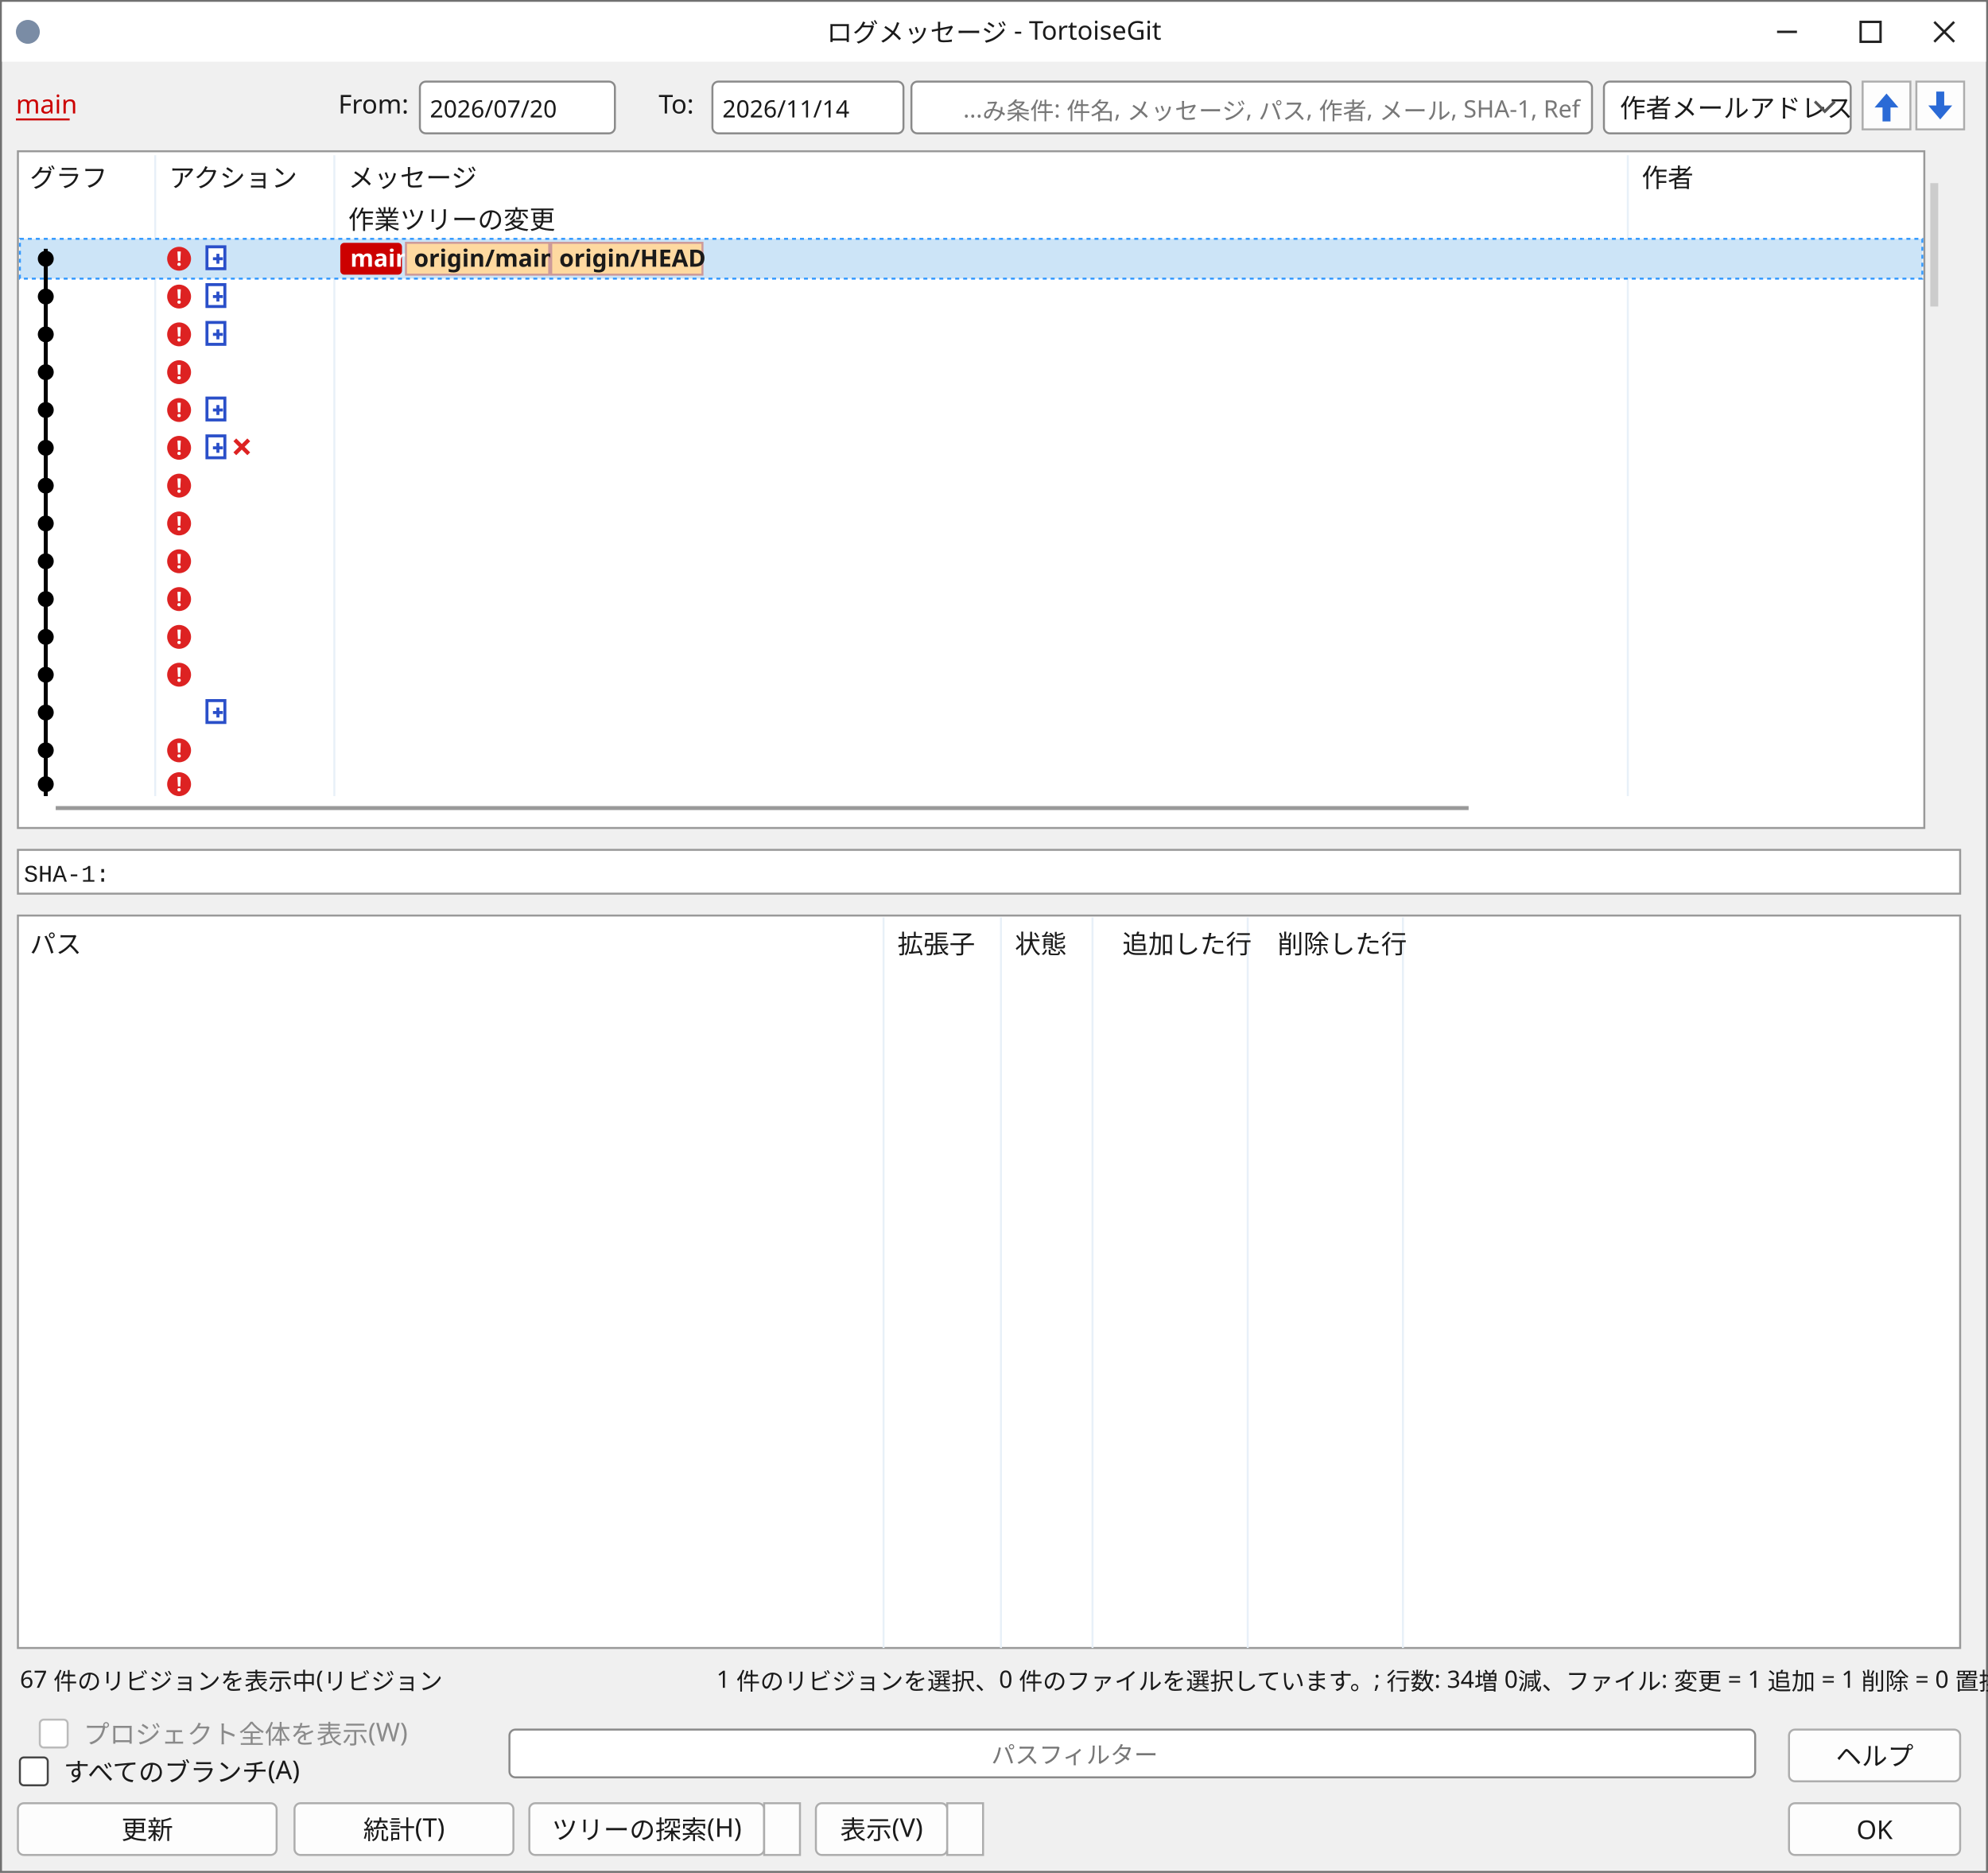
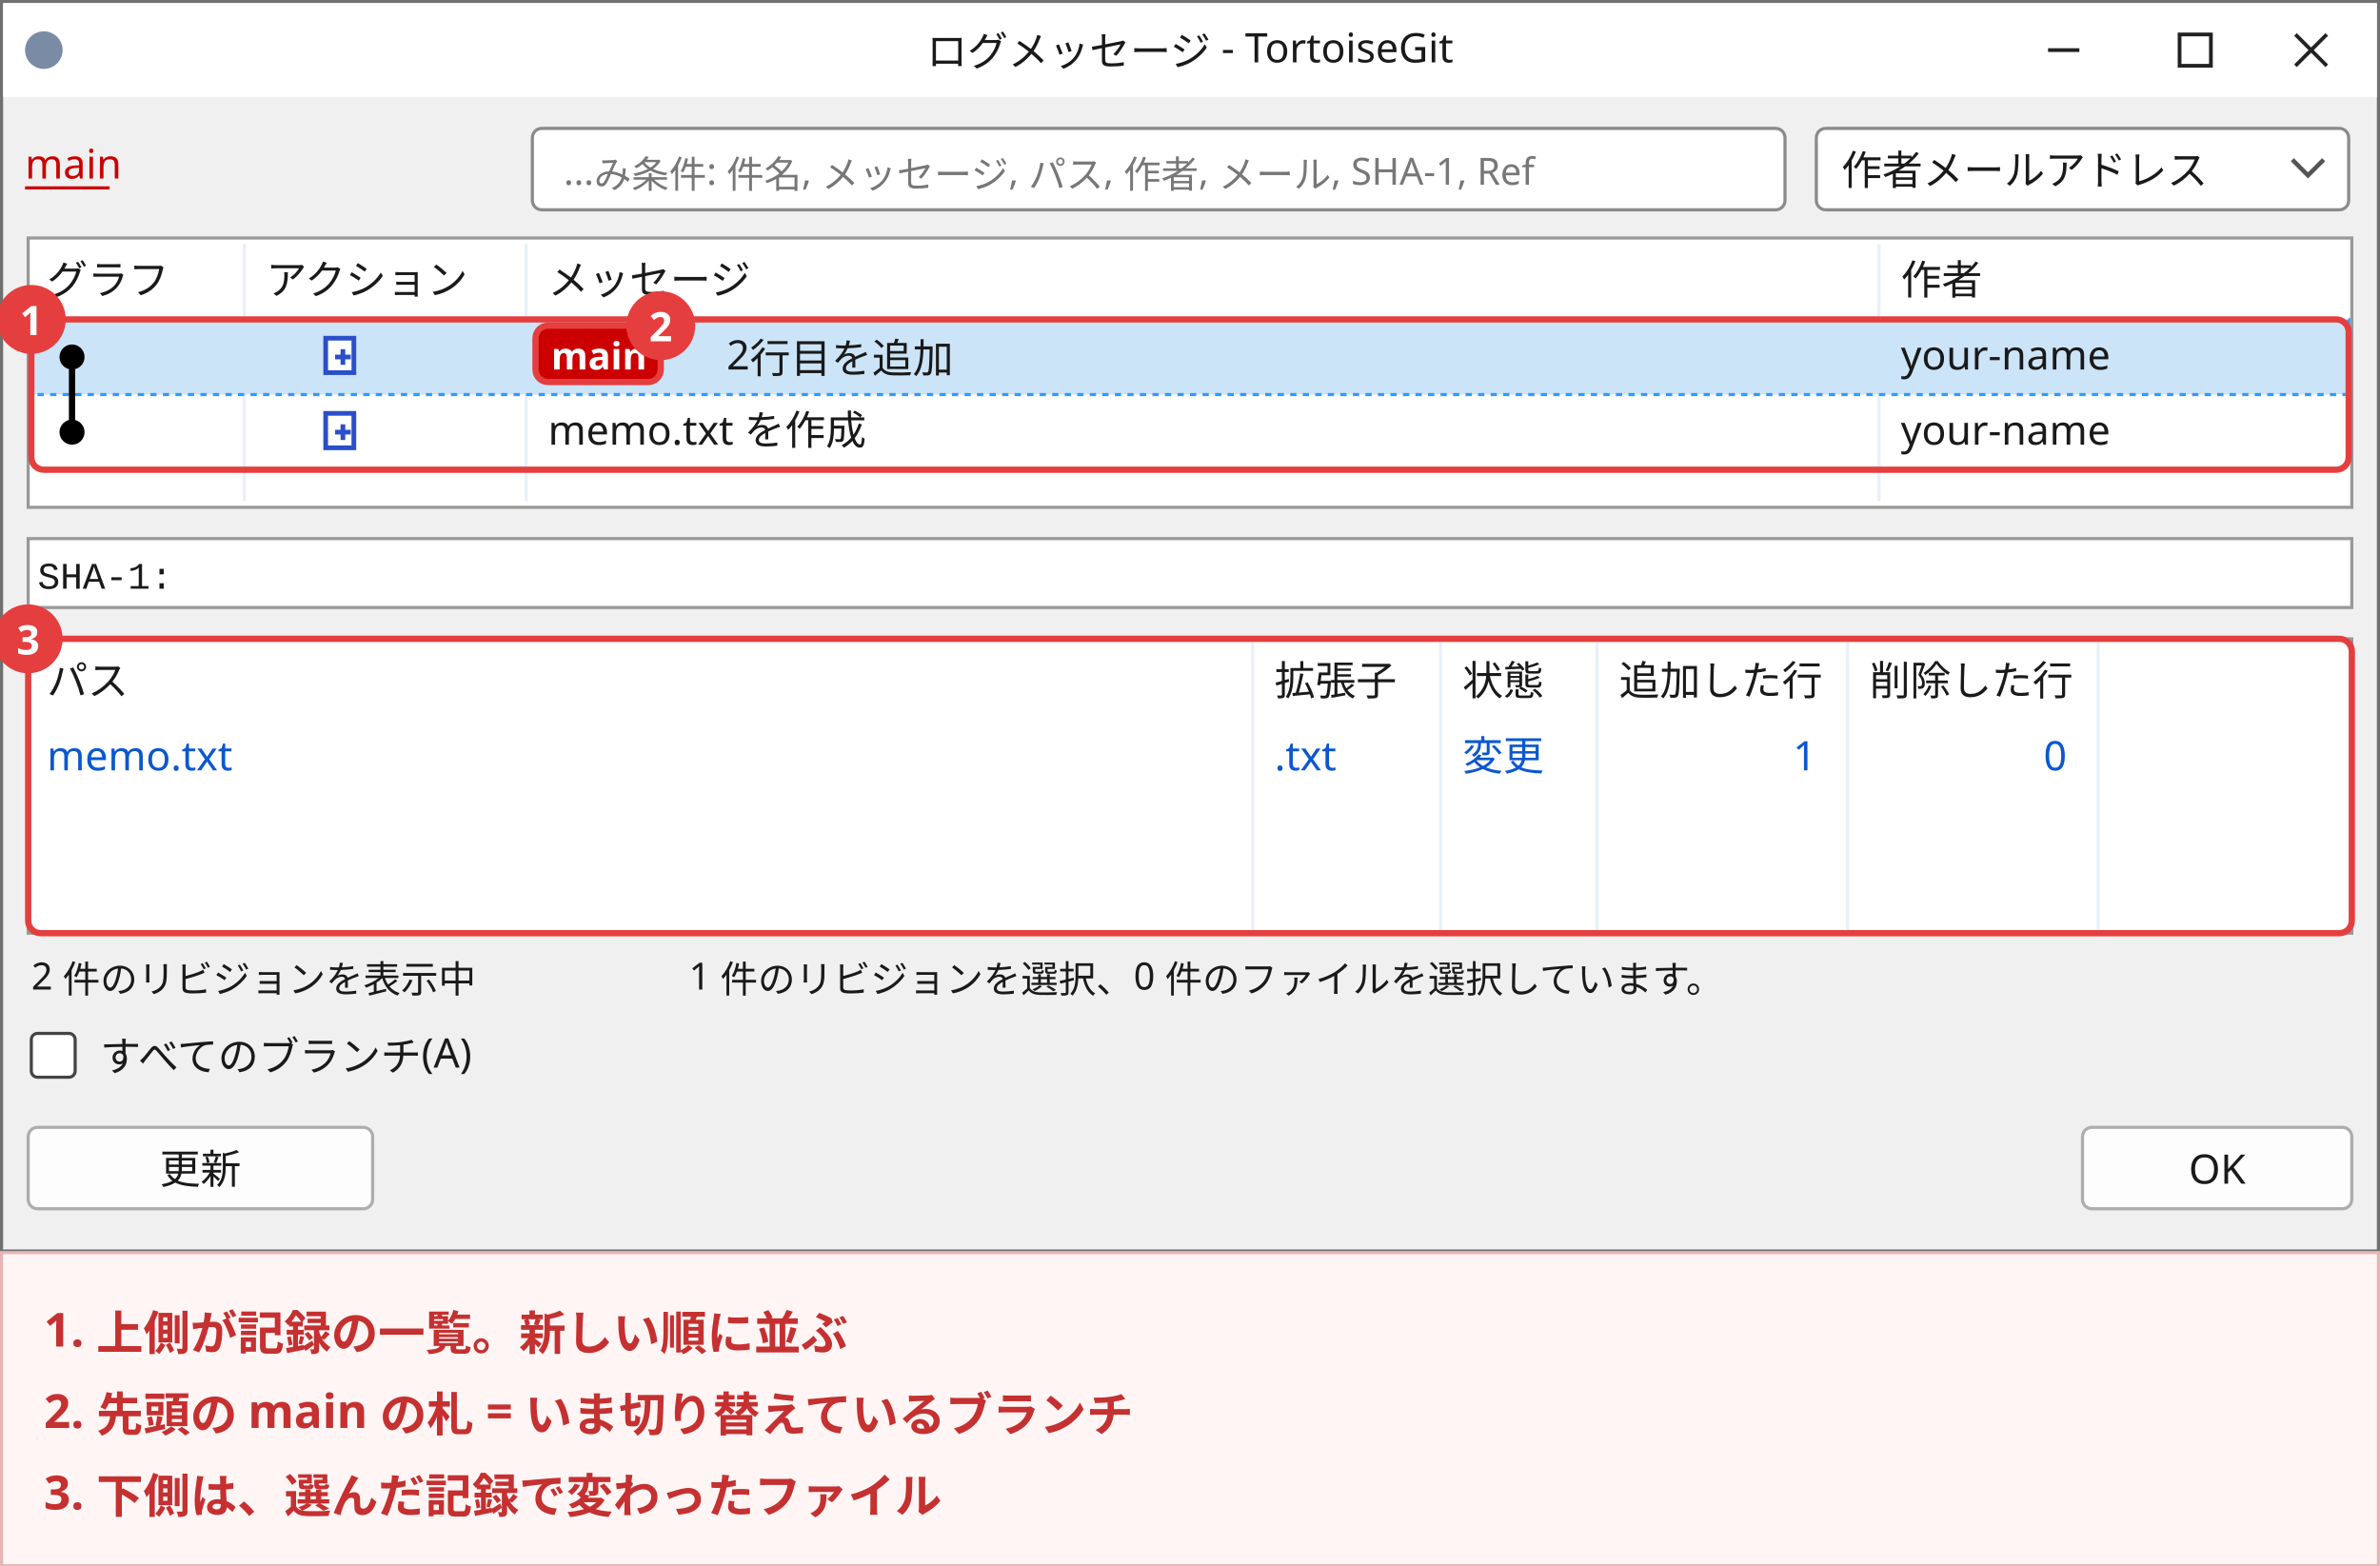
- <svg xmlns="http://www.w3.org/2000/svg" width="999" height="941" viewBox="0 0 999 941" font-family="Meiryo, 'Yu Gothic', sans-serif">
+ <svg xmlns="http://www.w3.org/2000/svg" width="760" height="500" viewBox="0 0 760 500" font-family="Meiryo, 'Yu Gothic', sans-serif">
  <defs>
    <marker id="r" viewBox="0 0 10 10" refX="9" refY="5" markerWidth="8" markerHeight="8" orient="auto">
      <path d="M0,0 L10,5 L0,10 z" fill="#e53e3e" />
    </marker>
  </defs>
-   <rect width="999" height="941" fill="#ffffff" />
-   <rect x="0.5" y="0.5" width="998" height="940" fill="#f0f0f0" stroke="#707070" />
-   <rect x="1" y="1" width="997" height="30" fill="#ffffff" />
+   <rect width="760" height="500" fill="#ffffff" />
+   <rect x="0.5" y="0.5" width="759" height="399" fill="#f0f0f0" stroke="#707070" />
+   <rect x="1" y="1" width="758" height="30" fill="#ffffff" />
  <circle cx="14" cy="16" r="6" fill="#7a8ca5" />
-   <text x="499.5" y="21" font-size="13" fill="#1a1a1a" text-anchor="middle">ログメッセージ - TortoiseGit</text>
-   <path d="M972,11 L982,21 M982,11 L972,21" stroke="#222" stroke-width="1.2" />
-   <rect x="935" y="11" width="10" height="10" fill="none" stroke="#222" stroke-width="1.2" />
-   <path d="M893,16 h10" stroke="#222" stroke-width="1.2" />
+   <text x="380" y="21" font-size="13" fill="#1a1a1a" text-anchor="middle">ログメッセージ - TortoiseGit</text>
+   <path d="M733,11 L743,21 M743,11 L733,21" stroke="#222" stroke-width="1.2" />
+   <rect x="696" y="11" width="10" height="10" fill="none" stroke="#222" stroke-width="1.2" />
+   <path d="M654,16 h10" stroke="#222" stroke-width="1.2" />
  <text x="8" y="57" font-size="13" fill="#c00">main</text>
  <path d="M8,60 h27" stroke="#c00" />
-   <text x="170" y="57" font-size="13" fill="#1a1a1a">From:</text>
-   <rect x="211" y="41" width="98" height="26" rx="3" fill="#fff" stroke="#8a8a8a" />
-   <text x="216" y="59" font-size="12" fill="#1a1a1a">2026/07/20</text>
-   <text x="331" y="57" font-size="13" fill="#1a1a1a">To:</text>
-   <rect x="358" y="41" width="96" height="26" rx="3" fill="#fff" stroke="#8a8a8a" />
-   <text x="363" y="59" font-size="12" fill="#1a1a1a">2026/11/14</text>
-   <rect x="458" y="41" width="342" height="26" rx="3" fill="#fff" stroke="#8a8a8a" />
-   <text x="484" y="59" font-size="12" fill="#777">...み条件: 件名, メッセージ, パス, 作者, メール, SHA-1, Ref</text>
-   <rect x="806" y="41" width="124" height="26" rx="3" fill="#fff" stroke="#8a8a8a" />
-   <text x="814" y="59" font-size="13" fill="#1a1a1a">作者メールアドレス</text>
-   <path d="M912,51 l5,5 l5,-5" stroke="#555" stroke-width="1.4" fill="none" />
-   <rect x="936" y="41" width="24" height="24" fill="#fdfdfd" stroke="#adadad" />
-   <path d="M948,47 l-6,7 h4 v7 h4 v-7 h4 z" fill="#2a6ad6" />
-   <rect x="963" y="41" width="24" height="24" fill="#fdfdfd" stroke="#adadad" />
-   <path d="M975,60 l-6,-7 h4 v-7 h4 v7 h4 z" fill="#2a6ad6" />
-   <rect x="9" y="76" width="958" height="340" fill="#fff" stroke="#999" />
-   <path d="M78,78 V400 M168,78 V400 M818,78 V400" stroke="#e8f0f8" />
+   <rect x="170" y="41" width="400" height="26" rx="3" fill="#fff" stroke="#8a8a8a" />
+   <text x="180" y="59" font-size="12" fill="#777">...み条件: 件名, メッセージ, パス, 作者, メール, SHA-1, Ref</text>
+   <rect x="580" y="41" width="170" height="26" rx="3" fill="#fff" stroke="#8a8a8a" />
+   <text x="588" y="59" font-size="13" fill="#1a1a1a">作者メールアドレス</text>
+   <path d="M732,51 l5,5 l5,-5" stroke="#555" stroke-width="1.4" fill="none" />
+   <rect x="9" y="76" width="742" height="86" fill="#fff" stroke="#999" />
+   <path d="M78,78 V160 M168,78 V160 M600,78 V160" stroke="#e8f0f8" />
  <text x="15" y="94" font-size="13" fill="#1a1a1a">グラフ</text>
  <text x="85" y="94" font-size="13" fill="#1a1a1a">アクション</text>
  <text x="175" y="94" font-size="13" fill="#1a1a1a">メッセージ</text>
-   <text x="825" y="94" font-size="13" fill="#1a1a1a">作者</text>
-   <text x="175" y="115" font-size="13" fill="#1a1a1a">作業ツリーの変更</text>
-   <rect x="10" y="120" width="956" height="20" fill="#cce4f7" stroke="#3399ff" stroke-dasharray="2 2" />
-   <path d="M23,125 V400" stroke="#000" stroke-width="2" />
-   <circle cx="23" cy="130" r="4" fill="#000" />
-   <circle cx="90" cy="130" r="6" fill="#d22" />
-   <text x="90" y="133.5" font-size="10" font-weight="bold" fill="#fff" text-anchor="middle">!</text>
-   <path d="M104,124 h9 v11 h-9 z M107,130 h5 M109.5,127.5 v5" fill="#fff" stroke="#2a4fc9" stroke-width="1.5" />
-   <circle cx="23" cy="149" r="4" fill="#000" />
-   <circle cx="90" cy="149" r="6" fill="#d22" />
-   <text x="90" y="152.5" font-size="10" font-weight="bold" fill="#fff" text-anchor="middle">!</text>
-   <path d="M104,143 h9 v11 h-9 z M107,149 h5 M109.5,146.5 v5" fill="#fff" stroke="#2a4fc9" stroke-width="1.5" />
-   <circle cx="23" cy="168" r="4" fill="#000" />
-   <circle cx="90" cy="168" r="6" fill="#d22" />
-   <text x="90" y="171.5" font-size="10" font-weight="bold" fill="#fff" text-anchor="middle">!</text>
-   <path d="M104,162 h9 v11 h-9 z M107,168 h5 M109.5,165.5 v5" fill="#fff" stroke="#2a4fc9" stroke-width="1.5" />
-   <circle cx="23" cy="187" r="4" fill="#000" />
-   <circle cx="90" cy="187" r="6" fill="#d22" />
-   <text x="90" y="190.5" font-size="10" font-weight="bold" fill="#fff" text-anchor="middle">!</text>
-   <circle cx="23" cy="206" r="4" fill="#000" />
-   <circle cx="90" cy="206" r="6" fill="#d22" />
-   <text x="90" y="209.5" font-size="10" font-weight="bold" fill="#fff" text-anchor="middle">!</text>
-   <path d="M104,200 h9 v11 h-9 z M107,206 h5 M109.5,203.5 v5" fill="#fff" stroke="#2a4fc9" stroke-width="1.5" />
-   <circle cx="23" cy="225" r="4" fill="#000" />
-   <circle cx="90" cy="225" r="6" fill="#d22" />
-   <text x="90" y="228.5" font-size="10" font-weight="bold" fill="#fff" text-anchor="middle">!</text>
-   <path d="M104,219 h9 v11 h-9 z M107,225 h5 M109.5,222.5 v5" fill="#fff" stroke="#2a4fc9" stroke-width="1.5" />
-   <path d="M118,221 l7,7 M125,221 l-7,7" stroke="#d22" stroke-width="2" />
-   <circle cx="23" cy="244" r="4" fill="#000" />
-   <circle cx="90" cy="244" r="6" fill="#d22" />
-   <text x="90" y="247.5" font-size="10" font-weight="bold" fill="#fff" text-anchor="middle">!</text>
-   <circle cx="23" cy="263" r="4" fill="#000" />
-   <circle cx="90" cy="263" r="6" fill="#d22" />
-   <text x="90" y="266.5" font-size="10" font-weight="bold" fill="#fff" text-anchor="middle">!</text>
-   <circle cx="23" cy="282" r="4" fill="#000" />
-   <circle cx="90" cy="282" r="6" fill="#d22" />
-   <text x="90" y="285.5" font-size="10" font-weight="bold" fill="#fff" text-anchor="middle">!</text>
-   <circle cx="23" cy="301" r="4" fill="#000" />
-   <circle cx="90" cy="301" r="6" fill="#d22" />
-   <text x="90" y="304.5" font-size="10" font-weight="bold" fill="#fff" text-anchor="middle">!</text>
-   <circle cx="23" cy="320" r="4" fill="#000" />
-   <circle cx="90" cy="320" r="6" fill="#d22" />
-   <text x="90" y="323.5" font-size="10" font-weight="bold" fill="#fff" text-anchor="middle">!</text>
-   <circle cx="23" cy="339" r="4" fill="#000" />
-   <circle cx="90" cy="339" r="6" fill="#d22" />
-   <text x="90" y="342.5" font-size="10" font-weight="bold" fill="#fff" text-anchor="middle">!</text>
-   <circle cx="23" cy="358" r="4" fill="#000" />
-   <path d="M104,352 h9 v11 h-9 z M107,358 h5 M109.5,355.5 v5" fill="#fff" stroke="#2a4fc9" stroke-width="1.5" />
-   <circle cx="23" cy="377" r="4" fill="#000" />
-   <circle cx="90" cy="377" r="6" fill="#d22" />
-   <text x="90" y="380.5" font-size="10" font-weight="bold" fill="#fff" text-anchor="middle">!</text>
-   <circle cx="23" cy="394" r="4" fill="#000" />
-   <circle cx="90" cy="394" r="6" fill="#d22" />
-   <text x="90" y="397.5" font-size="10" font-weight="bold" fill="#fff" text-anchor="middle">!</text>
-   <rect x="171" y="122" width="31" height="16" rx="2" fill="#c00" />
-   <text x="176" y="134" font-size="12" font-weight="bold" fill="#fff">main</text>
-   <rect x="204" y="122" width="72" height="16" fill="#fed9a0" stroke="#c99" />
-   <text x="208" y="134" font-size="12" font-weight="bold" fill="#1a1a1a">origin/main</text>
-   <rect x="277" y="122" width="76" height="16" fill="#fed9a0" stroke="#c99" />
-   <text x="281" y="134" font-size="12" font-weight="bold" fill="#1a1a1a">origin/HEAD</text>
-   <rect x="970" y="92" width="4" height="62" fill="#ccc" />
-   <path d="M28,406 H738" stroke="#999" stroke-width="2" />
-   <rect x="9" y="427" width="976" height="22" fill="#fff" stroke="#999" />
-   <text x="12" y="443" font-size="12" fill="#1a1a1a" font-family="Consolas, 'Courier New', monospace">SHA-1:</text>
-   <rect x="9" y="460" width="976" height="368" fill="#fff" stroke="#999" />
-   <path d="M444,461 V828 M503,461 V828 M549,461 V828 M627,461 V828 M705,461 V828" stroke="#e8f0f8" />
-   <text x="15" y="479" font-size="13" fill="#1a1a1a">パス</text>
-   <text x="451" y="479" font-size="13" fill="#1a1a1a">拡張子</text>
-   <text x="510" y="479" font-size="13" fill="#1a1a1a">状態</text>
-   <text x="564" y="479" font-size="13" fill="#1a1a1a">追加した行</text>
-   <text x="642" y="479" font-size="13" fill="#1a1a1a">削除した行</text>
-   <text x="10" y="848" font-size="12" fill="#1a1a1a">67 件のリビジョンを表示中(リビジョン</text>
-   <text x="360" y="848" font-size="12" fill="#1a1a1a">1 件のリビジョンを選択、0 件のファイルを選択しています。; 行数: 34増 0減、ファイル: 変更 = 1 追加 = 1 削除 = 0 置換 = 0</text>
-   <rect x="20" y="864" width="14" height="14" rx="2" fill="#fff" stroke="#bbb" />
-   <text x="42" y="876" font-size="13" fill="#8a8a8a">プロジェクト全体を表示(W)</text>
-   <rect x="10" y="883" width="14" height="14" rx="2" fill="#fff" stroke="#444" />
-   <text x="32" y="895" font-size="13" fill="#1a1a1a">すべてのブランチ(A)</text>
-   <rect x="256" y="869" width="626" height="24" rx="3" fill="#fff" stroke="#8a8a8a" />
-   <text x="540" y="886" font-size="12" fill="#777" text-anchor="middle">パスフィルター</text>
-   <rect x="899" y="869" width="86" height="26" rx="3" fill="#fdfdfd" stroke="#adadad" stroke-width="1" />
-   <text x="942" y="887" font-size="13" fill="#1a1a1a" text-anchor="middle">ヘルプ</text>
-   <rect x="9" y="906" width="130" height="26" rx="3" fill="#fdfdfd" stroke="#adadad" stroke-width="1" />
-   <text x="74" y="924" font-size="13" fill="#1a1a1a" text-anchor="middle">更新</text>
-   <rect x="148" y="906" width="110" height="26" rx="3" fill="#fdfdfd" stroke="#adadad" stroke-width="1" />
-   <text x="203" y="924" font-size="13" fill="#1a1a1a" text-anchor="middle">統計(T)</text>
-   <rect x="266" y="906" width="118" height="26" rx="3" fill="#fdfdfd" stroke="#adadad" stroke-width="1" />
-   <text x="325" y="924" font-size="13" fill="#1a1a1a" text-anchor="middle">ツリーの探索(H)</text>
-   <rect x="384" y="906" width="18" height="26" fill="#fdfdfd" stroke="#adadad" />
-   <rect x="410" y="906" width="66" height="26" rx="3" fill="#fdfdfd" stroke="#adadad" stroke-width="1" />
-   <text x="443" y="924" font-size="13" fill="#1a1a1a" text-anchor="middle">表示(V)</text>
-   <rect x="476" y="906" width="18" height="26" fill="#fdfdfd" stroke="#adadad" />
-   <rect x="899" y="906" width="86" height="26" rx="3" fill="#fdfdfd" stroke="#adadad" stroke-width="1" />
-   <text x="942" y="924" font-size="13" fill="#1a1a1a" text-anchor="middle">OK</text>
+   <text x="607" y="94" font-size="13" fill="#1a1a1a">作者</text>
+   <rect x="10" y="102" width="740" height="24" fill="#cce4f7" stroke="#3399ff" stroke-dasharray="2 2" />
+   <path d="M23,114 V138" stroke="#000" stroke-width="2" />
+   <circle cx="23" cy="114" r="4" fill="#000" />
+   <circle cx="23" cy="138" r="4" fill="#000" />
+   <path d="M104,108 h9 v11 h-9 z M107,114 h5 M109.5,111.5 v5" fill="#fff" stroke="#2a4fc9" stroke-width="1.5" />
+   <path d="M104,132 h9 v11 h-9 z M107,138 h5 M109.5,135.5 v5" fill="#fff" stroke="#2a4fc9" stroke-width="1.5" />
+   <rect x="171" y="104" width="40" height="18" rx="2" fill="#c00" />
+   <text x="176" y="118" font-size="12" font-weight="bold" fill="#fff">main</text>
+   <text x="232" y="118" font-size="13" fill="#1a1a1a">2行目を追加</text>
+   <text x="175" y="142" font-size="13" fill="#1a1a1a">memo.txt を作成</text>
+   <text x="607" y="118" font-size="13" fill="#1a1a1a">your-name</text>
+   <text x="607" y="142" font-size="13" fill="#1a1a1a">your-name</text>
+   <rect x="9" y="172" width="742" height="22" fill="#fff" stroke="#999" />
+   <text x="12" y="188" font-size="12" fill="#1a1a1a" font-family="Consolas, 'Courier New', monospace">SHA-1:</text>
+   <rect x="9" y="204" width="742" height="94" fill="#fff" stroke="#999" />
+   <path d="M400,205 V297 M460,205 V297 M510,205 V297 M590,205 V297 M670,205 V297" stroke="#e8f0f8" />
+   <text x="15" y="222" font-size="13" fill="#1a1a1a">パス</text>
+   <text x="407" y="222" font-size="13" fill="#1a1a1a">拡張子</text>
+   <text x="467" y="222" font-size="13" fill="#1a1a1a">状態</text>
+   <text x="517" y="222" font-size="13" fill="#1a1a1a">追加した行</text>
+   <text x="597" y="222" font-size="13" fill="#1a1a1a">削除した行</text>
+   <text x="15" y="246" font-size="13" fill="#0b57d0">memo.txt</text>
+   <text x="407" y="246" font-size="13" fill="#0b57d0">.txt</text>
+   <text x="467" y="246" font-size="13" fill="#0b57d0">変更</text>
+   <text x="580" y="246" font-size="13" fill="#0b57d0" text-anchor="end">1</text>
+   <text x="660" y="246" font-size="13" fill="#0b57d0" text-anchor="end">0</text>
+   <text x="10" y="316" font-size="12" fill="#1a1a1a">2 件のリビジョンを表示中</text>
+   <text x="220" y="316" font-size="12" fill="#1a1a1a">1 件のリビジョンを選択、0 件のファイルを選択しています。</text>
+   <rect x="10" y="330" width="14" height="14" rx="2" fill="#fff" stroke="#444" />
+   <text x="32" y="342" font-size="13" fill="#1a1a1a">すべてのブランチ(A)</text>
+   <rect x="9" y="360" width="110" height="26" rx="3" fill="#fdfdfd" stroke="#adadad" stroke-width="1" />
+   <text x="64" y="378" font-size="13" fill="#1a1a1a" text-anchor="middle">更新</text>
+   <rect x="665" y="360" width="86" height="26" rx="3" fill="#fdfdfd" stroke="#adadad" stroke-width="1" />
+   <text x="708" y="378" font-size="13" fill="#1a1a1a" text-anchor="middle">OK</text>
+   <rect x="10" y="102" width="740" height="48" rx="4" fill="none" stroke="#e53e3e" stroke-width="2" />
+   <circle cx="10" cy="102" r="11" fill="#e53e3e" />
+   <text x="10" y="107" font-size="13" font-weight="bold" fill="#fff" text-anchor="middle">1</text>
+   <rect x="171" y="104" width="40" height="18" rx="4" fill="none" stroke="#e53e3e" stroke-width="2" />
+   <circle cx="211" cy="104" r="11" fill="#e53e3e" />
+   <text x="211" y="109" font-size="13" font-weight="bold" fill="#fff" text-anchor="middle">2</text>
+   <rect x="9" y="204" width="742" height="94" rx="4" fill="none" stroke="#e53e3e" stroke-width="2" />
+   <circle cx="9" cy="204" r="11" fill="#e53e3e" />
+   <text x="9" y="209" font-size="13" font-weight="bold" fill="#fff" text-anchor="middle">3</text>
+   <rect x="0.5" y="400" width="759" height="100" fill="#fff5f5" stroke="#e5b5b5" />
+   <text x="14" y="430" font-size="15" font-weight="bold" fill="#c53030">1. 上側が記録の一覧。新しい順に並ぶ</text>
+   <text x="14" y="456" font-size="15" font-weight="bold" fill="#c53030">2. 先頭の main の札 = いま切り替えているブランチ</text>
+   <text x="14" y="482" font-size="15" font-weight="bold" fill="#c53030">3. 下側は、選んだ記録で変わったファイル</text>
</svg>
